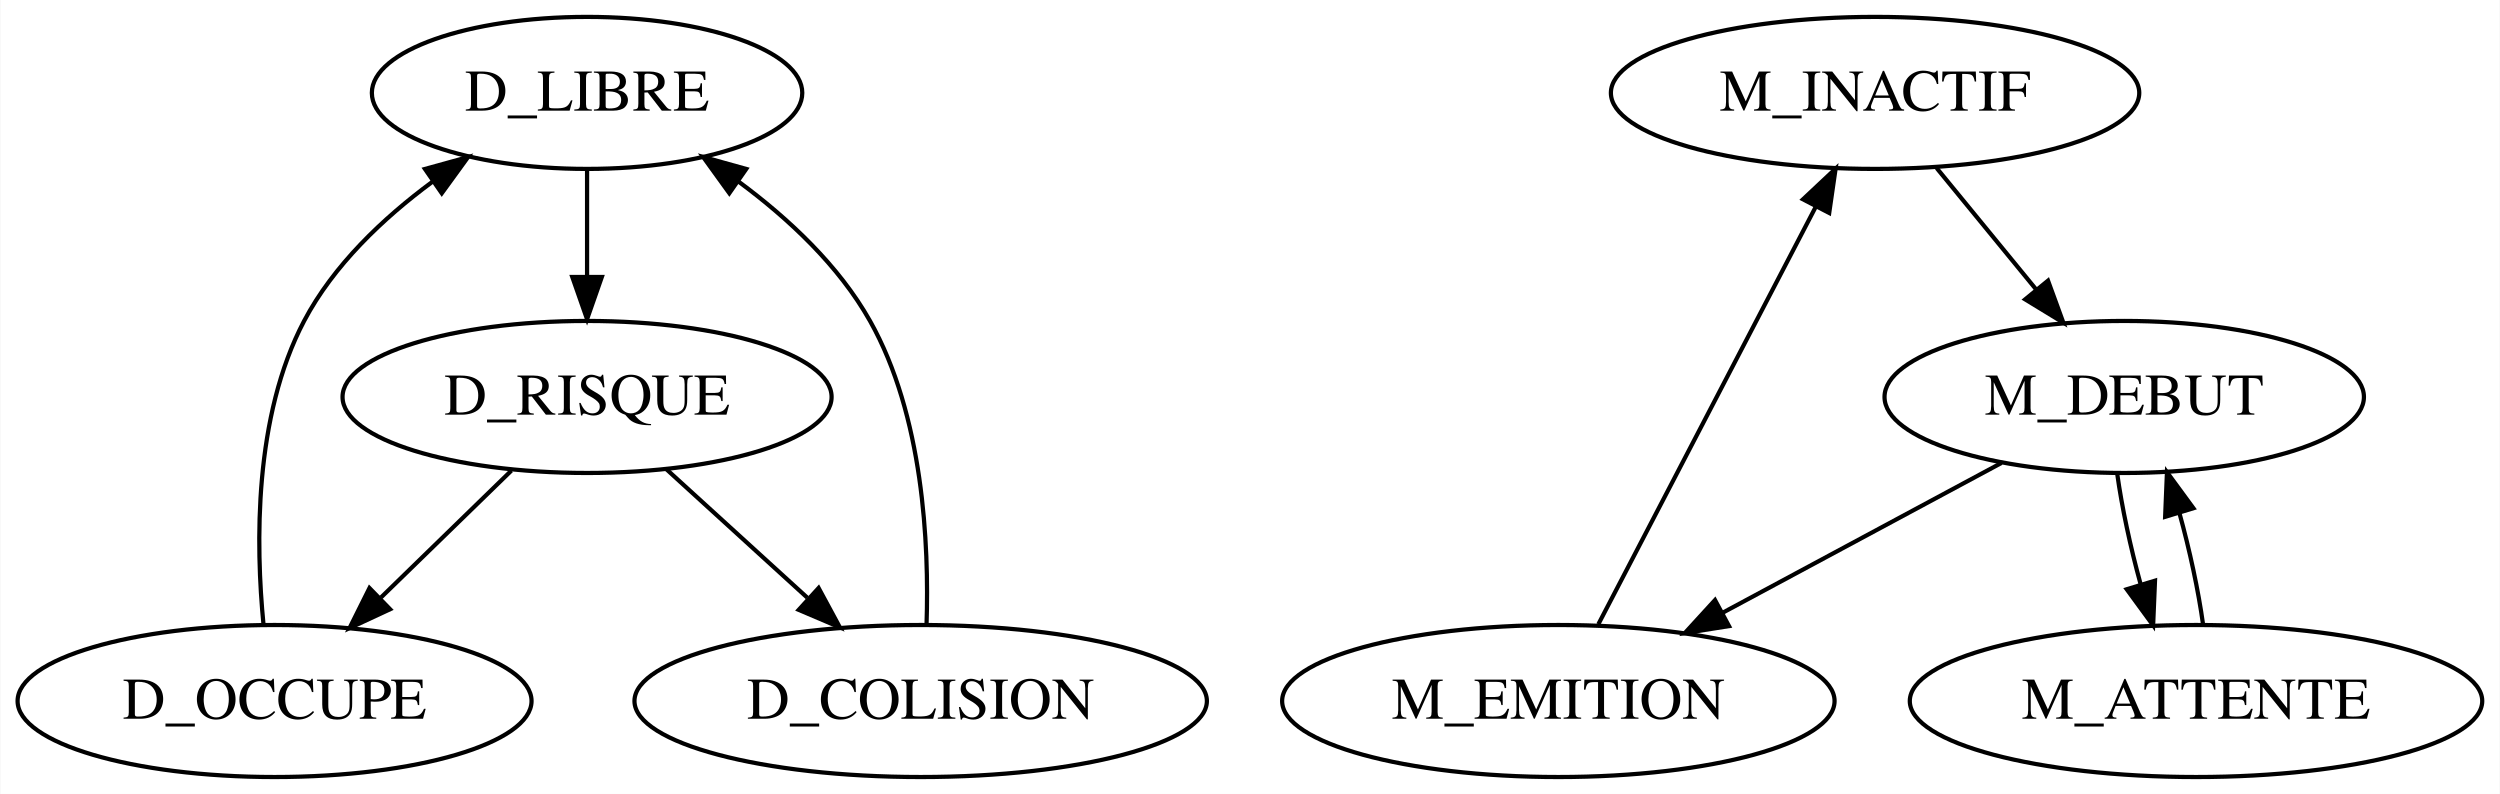
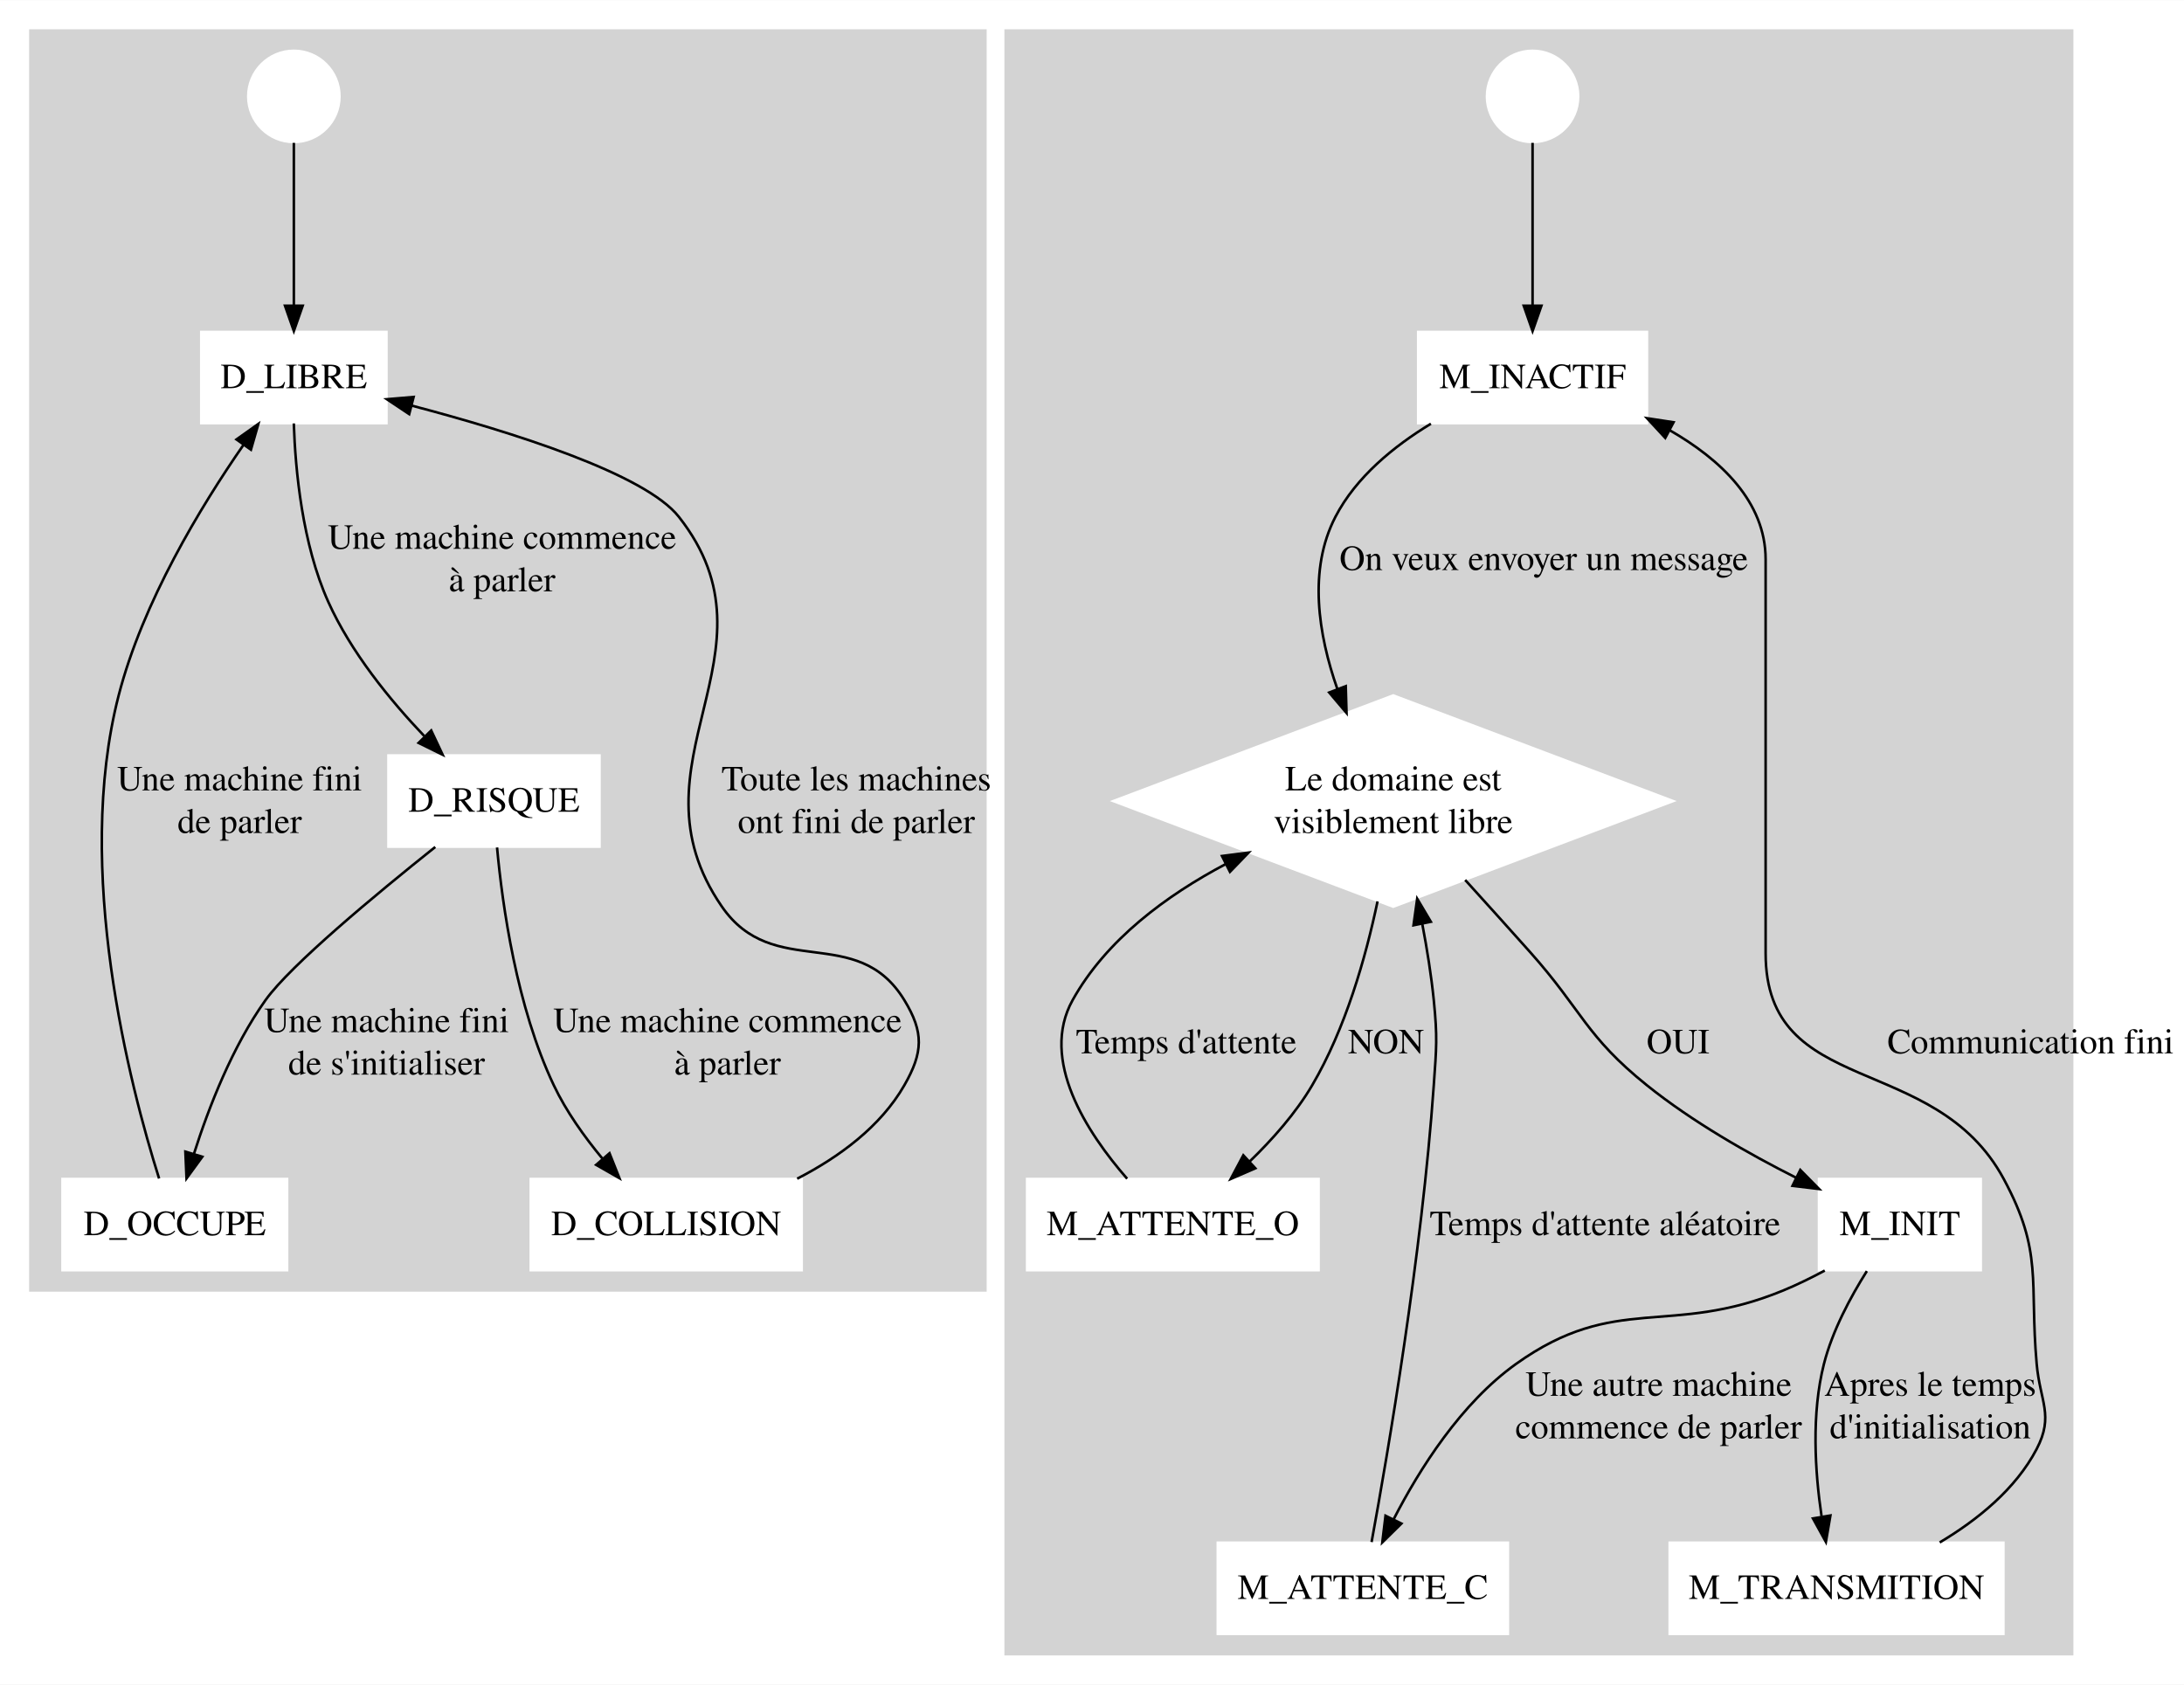
- <svg xmlns="http://www.w3.org/2000/svg" width="592pt" height="188pt" viewBox="0.00 0.00 591.82 188.00">
-   <g id="graph0" class="graph" transform="scale(1 1) rotate(0) translate(4 184)">
-     <polygon fill="#ffffff" stroke="transparent" points="-4,4 -4,-184 587.816,-184 587.816,4 -4,4" />
+ <svg xmlns="http://www.w3.org/2000/svg" width="862pt" height="665pt" viewBox="0.00 0.00 862.16 665.00">
+   <g id="graph0" class="graph" transform="scale(1 1) rotate(0) translate(4 661)">
+     <polygon fill="#ffffff" stroke="transparent" points="-4,4 -4,-661 858.161,-661 858.161,4 -4,4" />
+     <g id="clust1" class="cluster">
+       <polygon fill="#d3d3d3" stroke="#d3d3d3" points="8,-151.6 8,-649 385,-649 385,-151.6 8,-151.6" />
+     </g>
+     <g id="clust2" class="cluster">
+       <polygon fill="#d3d3d3" stroke="#d3d3d3" points="393,-8 393,-649 814,-649 814,-8 393,-8" />
+     </g>
    <g id="node1" class="node">
-       <ellipse fill="none" stroke="#000000" cx="134.927" cy="-162" rx="50.962" ry="18" />
-       <text text-anchor="middle" x="134.927" y="-157.8" font-family="Times,serif" font-size="14.00" fill="#000000">D_LIBRE</text>
+       <polygon fill="#ffffff" stroke="#ffffff" points="148.547,-530 75.453,-530 75.453,-494 148.547,-494 148.547,-530" />
+       <text text-anchor="middle" x="112" y="-507.8" font-family="Times,serif" font-size="14.00" fill="#000000">D_LIBRE</text>
    </g>
    <g id="node2" class="node">
-       <ellipse fill="none" stroke="#000000" cx="134.927" cy="-90" rx="57.904" ry="18" />
-       <text text-anchor="middle" x="134.927" y="-85.8" font-family="Times,serif" font-size="14.00" fill="#000000">D_RISQUE</text>
+       <polygon fill="#ffffff" stroke="#ffffff" points="232.653,-362.8 149.347,-362.8 149.347,-326.8 232.653,-326.8 232.653,-362.8" />
+       <text text-anchor="middle" x="191" y="-340.6" font-family="Times,serif" font-size="14.00" fill="#000000">D_RISQUE</text>
    </g>
    <g id="edge1" class="edge">
-       <path fill="none" stroke="#000000" d="M134.927,-143.831C134.927,-136.131 134.927,-126.974 134.927,-118.417" />
-       <polygon fill="#000000" stroke="#000000" points="138.427,-118.413 134.927,-108.413 131.427,-118.413 138.427,-118.413" />
+       <path fill="none" stroke="#000000" d="M111.982,-493.89C112.593,-475.399 115.325,-446.245 125.614,-423.4 134.532,-403.599 149.86,-384.773 163.434,-370.511" />
+       <polygon fill="#000000" stroke="#000000" points="166.226,-372.664 170.743,-363.081 161.235,-367.756 166.226,-372.664" />
+       <text text-anchor="middle" x="194.193" y="-444.4" font-family="Times,serif" font-size="14.00" fill="#000000">Une machine commence</text>
+       <text text-anchor="middle" x="194.193" y="-427.6" font-family="Times,serif" font-size="14.00" fill="#000000">à parler</text>
    </g>
    <g id="node3" class="node">
-       <ellipse fill="none" stroke="#000000" cx="60.927" cy="-18" rx="60.854" ry="18" />
-       <text text-anchor="middle" x="60.927" y="-13.8" font-family="Times,serif" font-size="14.00" fill="#000000">D_OCCUPE</text>
+       <polygon fill="#ffffff" stroke="#ffffff" points="109.329,-195.6 20.671,-195.6 20.671,-159.6 109.329,-159.6 109.329,-195.6" />
+       <text text-anchor="middle" x="65" y="-173.4" font-family="Times,serif" font-size="14.00" fill="#000000">D_OCCUPE</text>
+     </g>
+     <g id="edge4" class="edge">
+       <path fill="none" stroke="#000000" d="M167.829,-326.676C144.511,-308.082 110.634,-279.986 100.812,-266.2 87.714,-247.816 78.423,-223.947 72.592,-205.617" />
+       <polygon fill="#000000" stroke="#000000" points="75.872,-204.372 69.631,-195.81 69.171,-206.395 75.872,-204.372" />
+       <text text-anchor="middle" x="148.594" y="-253.6" font-family="Times,serif" font-size="14.00" fill="#000000">Une machine fini</text>
+       <text text-anchor="middle" x="148.594" y="-236.8" font-family="Times,serif" font-size="14.00" fill="#000000">de s'initialiser</text>
+     </g>
+     <g id="node4" class="node">
+       <polygon fill="#ffffff" stroke="#ffffff" points="312.472,-195.6 205.528,-195.6 205.528,-159.6 312.472,-159.6 312.472,-195.6" />
+       <text text-anchor="middle" x="259" y="-173.4" font-family="Times,serif" font-size="14.00" fill="#000000">D_COLLISION</text>
+     </g>
+     <g id="edge3" class="edge">
+       <path fill="none" stroke="#000000" d="M192.216,-326.478C194.319,-303.547 199.931,-263.53 214.614,-232.6 219.479,-222.352 226.619,-212.333 233.757,-203.713" />
+       <polygon fill="#000000" stroke="#000000" points="236.612,-205.763 240.525,-195.917 231.326,-201.174 236.612,-205.763" />
+       <text text-anchor="middle" x="283.193" y="-253.6" font-family="Times,serif" font-size="14.00" fill="#000000">Une machine commence</text>
+       <text text-anchor="middle" x="283.193" y="-236.8" font-family="Times,serif" font-size="14.00" fill="#000000">à parler</text>
    </g>
    <g id="edge2" class="edge">
-       <path fill="none" stroke="#000000" d="M117.014,-72.571C107.743,-63.55 96.269,-52.387 86.12,-42.512" />
-       <polygon fill="#000000" stroke="#000000" points="88.284,-39.734 78.676,-35.269 83.402,-44.751 88.284,-39.734" />
-     </g>
-     <g id="node4" class="node">
-       <ellipse fill="none" stroke="#000000" cx="213.927" cy="-18" rx="67.776" ry="18" />
-       <text text-anchor="middle" x="213.927" y="-13.8" font-family="Times,serif" font-size="14.00" fill="#000000">D_COLISION</text>
-     </g>
-     <g id="edge4" class="edge">
-       <path fill="none" stroke="#000000" d="M153.649,-72.937C163.636,-63.835 176.1,-52.476 187.098,-42.452" />
-       <polygon fill="#000000" stroke="#000000" points="189.758,-44.764 194.791,-35.441 185.042,-39.59 189.758,-44.764" />
-     </g>
-     <g id="edge3" class="edge">
-       <path fill="none" stroke="#000000" d="M58.312,-36.055C56.436,-55.093 56.017,-85.401 67.927,-108 74.877,-121.188 86.588,-132.299 98.293,-140.948" />
-       <polygon fill="#000000" stroke="#000000" points="96.533,-143.988 106.746,-146.806 100.52,-138.234 96.533,-143.988" />
+       <path fill="none" stroke="#000000" d="M58.805,-195.789C47.247,-232.442 25.105,-317.555 42.812,-386.4 52.312,-423.334 75.216,-461.04 92.082,-485.369" />
+       <polygon fill="#000000" stroke="#000000" points="89.349,-487.565 97.986,-493.7 95.06,-483.518 89.349,-487.565" />
+       <text text-anchor="middle" x="90.594" y="-349" font-family="Times,serif" font-size="14.00" fill="#000000">Une machine fini</text>
+       <text text-anchor="middle" x="90.594" y="-332.2" font-family="Times,serif" font-size="14.00" fill="#000000">de parler</text>
    </g>
    <g id="edge5" class="edge">
-       <path fill="none" stroke="#000000" d="M215.315,-36.137C215.946,-55.243 214.526,-85.607 201.927,-108 194.559,-121.097 182.637,-132.238 170.878,-140.939" />
-       <polygon fill="#000000" stroke="#000000" points="168.616,-138.249 162.411,-146.836 172.617,-143.993 168.616,-138.249" />
+       <path fill="none" stroke="#000000" d="M310.697,-195.708C327.193,-204.218 343.594,-216.198 353,-232.6 360.429,-245.554 360.783,-253.456 353,-266.2 334.232,-296.931 301.346,-273.543 280.923,-303.2 241.92,-359.838 306.521,-402.953 264,-457 250.603,-474.029 198.066,-490.525 158.48,-500.936" />
+       <polygon fill="#000000" stroke="#000000" points="157.538,-497.564 148.727,-503.448 159.284,-504.343 157.538,-497.564" />
+       <text text-anchor="middle" x="334.039" y="-349" font-family="Times,serif" font-size="14.00" fill="#000000">Toute les machines</text>
+       <text text-anchor="middle" x="334.039" y="-332.2" font-family="Times,serif" font-size="14.00" fill="#000000">ont fini de parler</text>
    </g>
    <g id="node5" class="node">
-       <ellipse fill="none" stroke="#000000" cx="439.927" cy="-162" rx="62.559" ry="18" />
-       <text text-anchor="middle" x="439.927" y="-157.8" font-family="Times,serif" font-size="14.00" fill="#000000">M_INACTIF</text>
+       <ellipse fill="#ffffff" stroke="#ffffff" cx="112" cy="-623" rx="18" ry="18" />
+       <text text-anchor="middle" x="112" y="-618.8" font-family="Times,serif" font-size="14.00" fill="#000000"> </text>
+     </g>
+     <g id="edge6" class="edge">
+       <path fill="none" stroke="#000000" d="M112,-604.671C112,-587.237 112,-560.748 112,-540.549" />
+       <polygon fill="#000000" stroke="#000000" points="115.5,-540.357 112,-530.357 108.5,-540.357 115.5,-540.357" />
    </g>
    <g id="node6" class="node">
-       <ellipse fill="none" stroke="#000000" cx="498.927" cy="-90" rx="56.762" ry="18" />
-       <text text-anchor="middle" x="498.927" y="-85.8" font-family="Times,serif" font-size="14.00" fill="#000000">M_DEBUT</text>
-     </g>
-     <g id="edge6" class="edge">
-       <path fill="none" stroke="#000000" d="M454.512,-144.202C461.585,-135.57 470.211,-125.044 477.973,-115.572" />
-       <polygon fill="#000000" stroke="#000000" points="480.88,-117.546 484.511,-107.593 475.465,-113.109 480.88,-117.546" />
+       <ellipse fill="#ffffff" stroke="#ffffff" cx="601" cy="-623" rx="18" ry="18" />
+       <text text-anchor="middle" x="601" y="-618.8" font-family="Times,serif" font-size="14.00" fill="#000000"> </text>
    </g>
    <g id="node7" class="node">
-       <ellipse fill="none" stroke="#000000" cx="364.927" cy="-18" rx="65.409" ry="18" />
-       <text text-anchor="middle" x="364.927" y="-13.8" font-family="Times,serif" font-size="14.00" fill="#000000">M_EMITION</text>
+       <polygon fill="#ffffff" stroke="#ffffff" points="646.152,-530 555.848,-530 555.848,-494 646.152,-494 646.152,-530" />
+       <text text-anchor="middle" x="601" y="-507.8" font-family="Times,serif" font-size="14.00" fill="#000000">M_INACTIF</text>
    </g>
    <g id="edge7" class="edge">
-       <path fill="none" stroke="#000000" d="M469.851,-74.377C450.54,-64.001 424.963,-50.258 403.896,-38.938" />
-       <polygon fill="#000000" stroke="#000000" points="405.34,-35.741 394.874,-34.091 402.027,-41.907 405.34,-35.741" />
+       <path fill="none" stroke="#000000" d="M601,-604.671C601,-587.237 601,-560.748 601,-540.549" />
+       <polygon fill="#000000" stroke="#000000" points="604.5,-540.357 601,-530.357 597.5,-540.357 604.5,-540.357" />
    </g>
    <g id="node8" class="node">
-       <ellipse fill="none" stroke="#000000" cx="515.927" cy="-18" rx="67.778" ry="18" />
-       <text text-anchor="middle" x="515.927" y="-13.8" font-family="Times,serif" font-size="14.00" fill="#000000">M_ATTENTE</text>
+       <polygon fill="#ffffff" stroke="#ffffff" points="546,-386.5 435.534,-344.8 546,-303.1 656.466,-344.8 546,-386.5" />
+       <text text-anchor="middle" x="546" y="-349" font-family="Times,serif" font-size="14.00" fill="#000000">Le domaine est</text>
+       <text text-anchor="middle" x="546" y="-332.2" font-family="Times,serif" font-size="14.00" fill="#000000">visiblement libre</text>
    </g>
    <g id="edge8" class="edge">
-       <path fill="none" stroke="#000000" d="M497.265,-71.831C498.361,-63.927 500.377,-54.487 502.789,-45.736" />
-       <polygon fill="#000000" stroke="#000000" points="506.215,-46.499 505.77,-35.913 499.517,-44.466 506.215,-46.499" />
+       <path fill="none" stroke="#000000" d="M560.865,-493.771C546.24,-484.909 531.307,-472.721 523.165,-457 512.345,-436.105 516.413,-410.545 523.915,-389.101" />
+       <polygon fill="#000000" stroke="#000000" points="527.257,-390.16 527.562,-379.569 520.719,-387.658 527.257,-390.16" />
+       <text text-anchor="middle" x="605.417" y="-436" font-family="Times,serif" font-size="14.00" fill="#000000">On veux envoyer un message</text>
+     </g>
+     <g id="node9" class="node">
+       <polygon fill="#ffffff" stroke="#ffffff" points="777.926,-195.6 714.074,-195.6 714.074,-159.6 777.926,-159.6 777.926,-195.6" />
+       <text text-anchor="middle" x="746" y="-173.4" font-family="Times,serif" font-size="14.00" fill="#000000">M_INIT</text>
+     </g>
+     <g id="edge9" class="edge">
+       <path fill="none" stroke="#000000" d="M574.402,-313.645C582.685,-304.506 591.731,-294.476 600,-285.2 620.689,-261.989 621.893,-252.082 646.126,-232.6 664.024,-218.211 686.212,-205.568 705.125,-196.044" />
+       <polygon fill="#000000" stroke="#000000" points="706.684,-199.178 714.114,-191.625 703.596,-192.896 706.684,-199.178" />
+       <text text-anchor="middle" x="658.437" y="-245.2" font-family="Times,serif" font-size="14.00" fill="#000000">OUI</text>
+     </g>
+     <g id="node10" class="node">
+       <polygon fill="#ffffff" stroke="#ffffff" points="516.528,-195.6 401.472,-195.6 401.472,-159.6 516.528,-159.6 516.528,-195.6" />
+       <text text-anchor="middle" x="459" y="-173.4" font-family="Times,serif" font-size="14.00" fill="#000000">M_ATTENTE_O</text>
    </g>
    <g id="edge10" class="edge">
-       <path fill="none" stroke="#000000" d="M374.392,-36.173C387.368,-61.086 410.781,-106.04 425.826,-134.925" />
-       <polygon fill="#000000" stroke="#000000" points="422.856,-136.801 430.58,-144.054 429.065,-133.567 422.856,-136.801" />
+       <path fill="none" stroke="#000000" d="M539.802,-305.199C535.081,-282.78 527.092,-254.862 514,-232.6 507.529,-221.596 498.337,-211.22 489.317,-202.507" />
+       <polygon fill="#000000" stroke="#000000" points="491.564,-199.818 481.843,-195.603 486.814,-204.96 491.564,-199.818" />
+       <text text-anchor="middle" x="543.16" y="-245.2" font-family="Times,serif" font-size="14.00" fill="#000000">NON</text>
    </g>
-     <g id="edge9" class="edge">
-       <path fill="none" stroke="#000000" d="M517.6,-36.093C516.492,-44.12 514.43,-53.741 511.967,-62.619" />
-       <polygon fill="#000000" stroke="#000000" points="508.614,-61.616 509.045,-72.202 515.31,-63.658 508.614,-61.616" />
+     <g id="node11" class="node">
+       <polygon fill="#ffffff" stroke="#ffffff" points="786.861,-52 655.139,-52 655.139,-16 786.861,-16 786.861,-52" />
+       <text text-anchor="middle" x="721" y="-29.8" font-family="Times,serif" font-size="14.00" fill="#000000">M_TRANSMITION</text>
+     </g>
+     <g id="edge11" class="edge">
+       <path fill="none" stroke="#000000" d="M732.967,-159.233C726.493,-148.979 719.357,-135.667 716.028,-122.6 711.019,-102.942 712.479,-80.067 715.077,-62.485" />
+       <polygon fill="#000000" stroke="#000000" points="718.583,-62.74 716.795,-52.297 711.681,-61.576 718.583,-62.74" />
+       <text text-anchor="middle" x="757.986" y="-110" font-family="Times,serif" font-size="14.00" fill="#000000">Apres le temps</text>
+       <text text-anchor="middle" x="757.986" y="-93.2" font-family="Times,serif" font-size="14.00" fill="#000000">d'initialisation</text>
+     </g>
+     <g id="node12" class="node">
+       <polygon fill="#ffffff" stroke="#ffffff" points="591.258,-52 476.742,-52 476.742,-16 591.258,-16 591.258,-52" />
+       <text text-anchor="middle" x="534" y="-29.8" font-family="Times,serif" font-size="14.00" fill="#000000">M_ATTENTE_C</text>
+     </g>
+     <g id="edge14" class="edge">
+       <path fill="none" stroke="#000000" d="M716.346,-159.442C711.016,-156.584 705.427,-153.839 700,-151.6 655.051,-133.052 634.082,-150.852 594.505,-122.6 572.748,-107.069 556.369,-81.106 546.177,-61.289" />
+       <polygon fill="#000000" stroke="#000000" points="549.226,-59.558 541.674,-52.127 542.944,-62.645 549.226,-59.558" />
+       <text text-anchor="middle" x="650.748" y="-110" font-family="Times,serif" font-size="14.00" fill="#000000">Une autre machine</text>
+       <text text-anchor="middle" x="650.748" y="-93.2" font-family="Times,serif" font-size="14.00" fill="#000000">commence de parler</text>
+     </g>
+     <g id="edge13" class="edge">
+       <path fill="none" stroke="#000000" d="M440.95,-195.696C425.056,-213.923 406.32,-242.643 419.421,-266.2 432.688,-290.054 456.523,-307.598 479.961,-319.98" />
+       <polygon fill="#000000" stroke="#000000" points="478.395,-323.11 488.901,-324.475 481.539,-316.856 478.395,-323.11" />
+       <text text-anchor="middle" x="464.289" y="-245.2" font-family="Times,serif" font-size="14.00" fill="#000000">Temps d'attente</text>
+     </g>
+     <g id="edge12" class="edge">
+       <path fill="none" stroke="#000000" d="M761.721,-52.099C776.563,-60.941 791.722,-73.15 800,-89 806.913,-102.237 801.314,-107.725 800,-122.6 797.1,-155.427 802.631,-166.588 787,-195.6 759.696,-246.276 693,-227.137 693,-284.7 693,-440.2 693,-440.2 693,-440.2 693,-463.055 675.136,-479.71 655.152,-491.19" />
+       <polygon fill="#000000" stroke="#000000" points="653.38,-488.168 646.191,-495.951 656.665,-494.35 653.38,-488.168" />
+       <text text-anchor="middle" x="797.58" y="-245.2" font-family="Times,serif" font-size="14.00" fill="#000000">Communication fini</text>
+     </g>
+     <g id="edge15" class="edge">
+       <path fill="none" stroke="#000000" d="M537.448,-52.254C543.841,-87.134 557.31,-165.736 562,-232.6 563.045,-247.497 563.497,-251.342 562,-266.2 561.016,-275.969 559.36,-286.32 557.477,-296.19" />
+       <polygon fill="#000000" stroke="#000000" points="553.993,-295.763 555.452,-306.257 560.855,-297.144 553.993,-295.763" />
+       <text text-anchor="middle" x="629.617" y="-173.4" font-family="Times,serif" font-size="14.00" fill="#000000">Temps d'attente aléatoire</text>
    </g>
  </g>
</svg>
